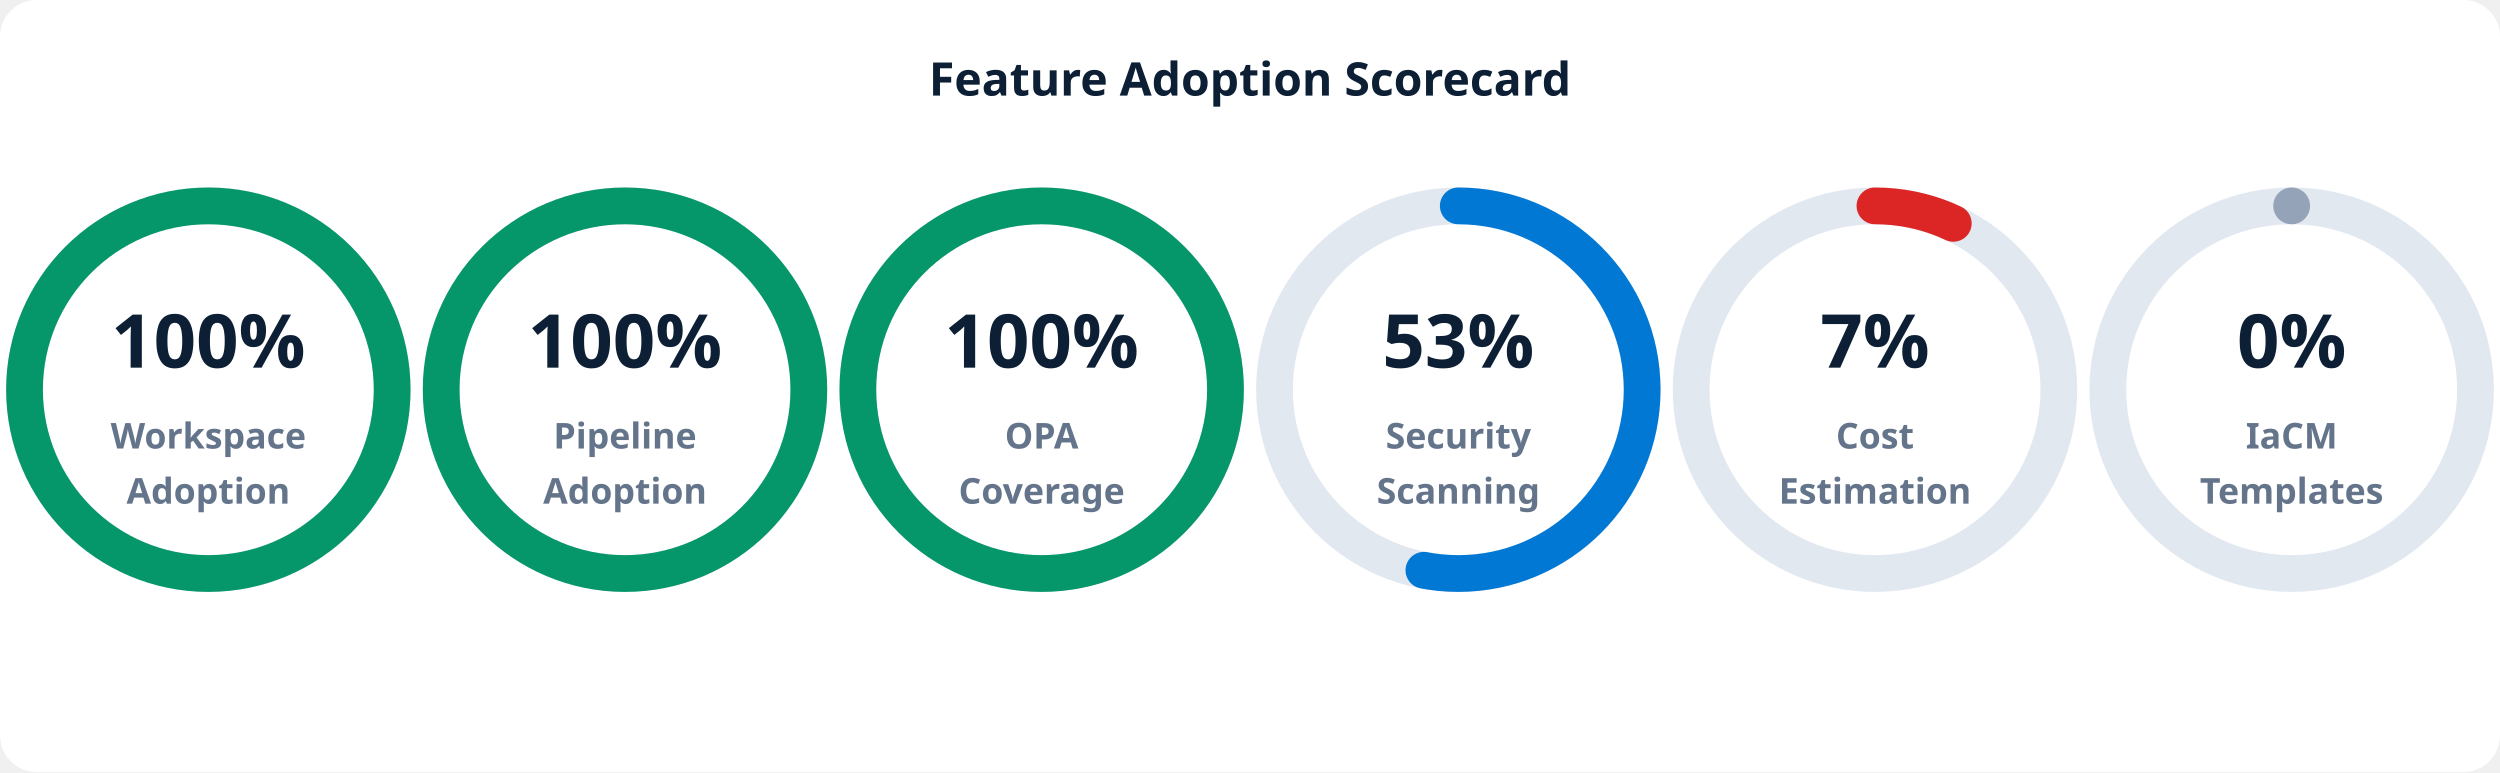
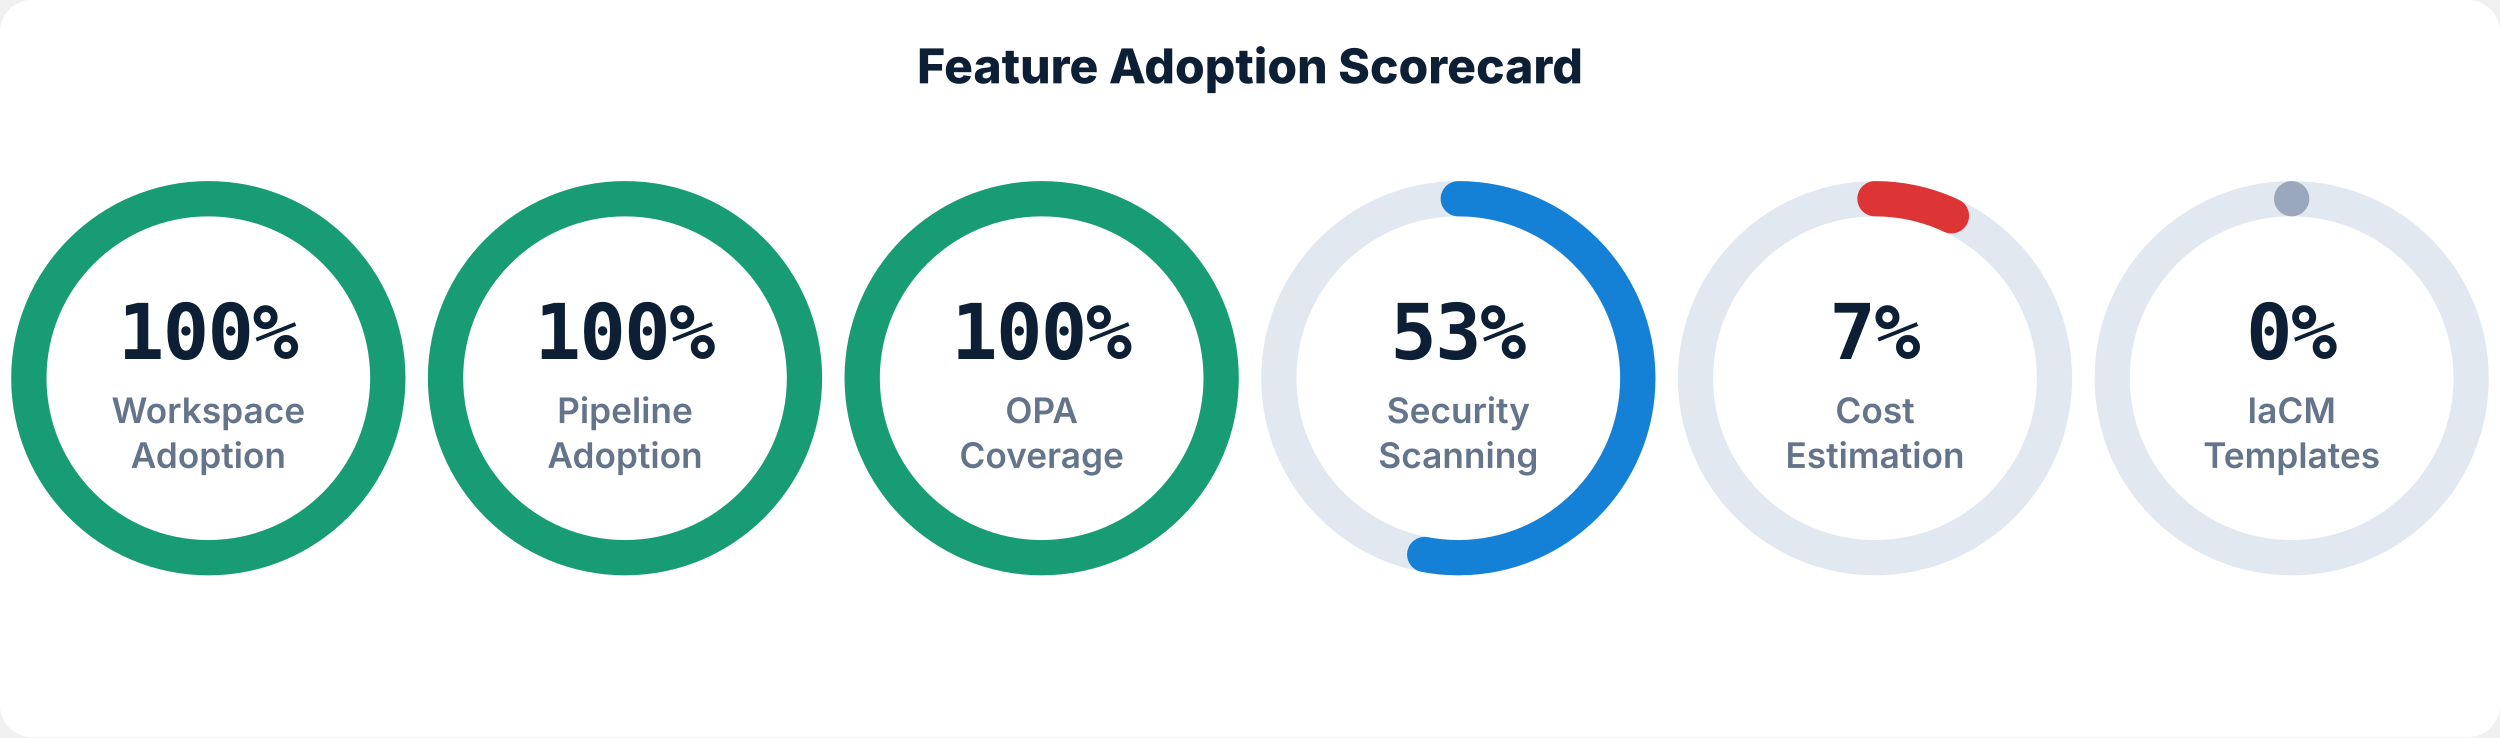
- <svg xmlns="http://www.w3.org/2000/svg" width="680" height="210" viewBox="0 0 680 210">
-   <rect width="680" height="210" class="svg-bg" fill="#ffffff" rx="10" />
-   <text x="340" y="26" text-anchor="middle" font-size="12.6" font-weight="800" fill="#0d1f35" font-family="Plus Jakarta Sans,DM Sans,sans-serif">Feature Adoption Scorecard</text>
-   <circle cx="56.667" cy="106" r="50" fill="none" stroke="#e2e8f0" stroke-width="10" />
-   <circle cx="56.667" cy="106" r="50" fill="none" stroke="#059669" stroke-width="10" stroke-dasharray="314.159 0" stroke-linecap="round" transform="rotate(-90 56.66667 106)" />
-   <text x="56.667" y="100" text-anchor="middle" font-size="20.2" font-weight="900" fill="#0d1f35" font-family="Plus Jakarta Sans,DM Sans,sans-serif">100%</text>
-   <text x="56.667" y="122" text-anchor="middle" font-size="9.7" font-weight="600" fill="#64748b" font-family="Plus Jakarta Sans,DM Sans,sans-serif">Workspace</text>
-   <text x="56.667" y="137" text-anchor="middle" font-size="9.7" font-weight="600" fill="#64748b" font-family="Plus Jakarta Sans,DM Sans,sans-serif">Adoption</text>
-   <circle cx="170" cy="106" r="50" fill="none" stroke="#e2e8f0" stroke-width="10" />
-   <circle cx="170" cy="106" r="50" fill="none" stroke="#059669" stroke-width="10" stroke-dasharray="314.159 0" stroke-linecap="round" transform="rotate(-90 170 106)" />
-   <text x="170" y="100" text-anchor="middle" font-size="20.2" font-weight="900" fill="#0d1f35" font-family="Plus Jakarta Sans,DM Sans,sans-serif">100%</text>
-   <text x="170" y="122" text-anchor="middle" font-size="9.7" font-weight="600" fill="#64748b" font-family="Plus Jakarta Sans,DM Sans,sans-serif">Pipeline</text>
-   <text x="170" y="137" text-anchor="middle" font-size="9.7" font-weight="600" fill="#64748b" font-family="Plus Jakarta Sans,DM Sans,sans-serif">Adoption</text>
-   <circle cx="283.333" cy="106" r="50" fill="none" stroke="#e2e8f0" stroke-width="10" />
-   <circle cx="283.333" cy="106" r="50" fill="none" stroke="#059669" stroke-width="10" stroke-dasharray="314.159 0" stroke-linecap="round" transform="rotate(-90 283.3333 106)" />
-   <text x="283.333" y="100" text-anchor="middle" font-size="20.2" font-weight="900" fill="#0d1f35" font-family="Plus Jakarta Sans,DM Sans,sans-serif">100%</text>
-   <text x="283.333" y="122" text-anchor="middle" font-size="9.7" font-weight="600" fill="#64748b" font-family="Plus Jakarta Sans,DM Sans,sans-serif">OPA</text>
-   <text x="283.333" y="137" text-anchor="middle" font-size="9.7" font-weight="600" fill="#64748b" font-family="Plus Jakarta Sans,DM Sans,sans-serif">Coverage</text>
-   <circle cx="396.667" cy="106" r="50" fill="none" stroke="#e2e8f0" stroke-width="10" />
-   <circle cx="396.667" cy="106" r="50" fill="none" stroke="#0278D5" stroke-width="10" stroke-dasharray="166.504 147.655" stroke-linecap="round" transform="rotate(-90 396.6667 106)" />
-   <text x="396.667" y="100" text-anchor="middle" font-size="20.2" font-weight="900" fill="#0d1f35" font-family="Plus Jakarta Sans,DM Sans,sans-serif">53%</text>
-   <text x="396.667" y="122" text-anchor="middle" font-size="9.7" font-weight="600" fill="#64748b" font-family="Plus Jakarta Sans,DM Sans,sans-serif">Security</text>
-   <text x="396.667" y="137" text-anchor="middle" font-size="9.7" font-weight="600" fill="#64748b" font-family="Plus Jakarta Sans,DM Sans,sans-serif">Scanning</text>
-   <circle cx="510" cy="106" r="50" fill="none" stroke="#e2e8f0" stroke-width="10" />
-   <circle cx="510" cy="106" r="50" fill="none" stroke="#dc2626" stroke-width="10" stroke-dasharray="21.991 292.168" stroke-linecap="round" transform="rotate(-90 510 106)" />
-   <text x="510" y="100" text-anchor="middle" font-size="20.2" font-weight="900" fill="#0d1f35" font-family="Plus Jakarta Sans,DM Sans,sans-serif">7%</text>
-   <text x="510" y="122" text-anchor="middle" font-size="9.7" font-weight="600" fill="#64748b" font-family="Plus Jakarta Sans,DM Sans,sans-serif">Cost</text>
-   <text x="510" y="137" text-anchor="middle" font-size="9.7" font-weight="600" fill="#64748b" font-family="Plus Jakarta Sans,DM Sans,sans-serif">Estimation</text>
-   <circle cx="623.333" cy="106" r="50" fill="none" stroke="#e2e8f0" stroke-width="10" />
-   <circle cx="623.333" cy="106" r="50" fill="none" stroke="#94a3b8" stroke-width="10" stroke-dasharray="0 314.159" stroke-linecap="round" transform="rotate(-90 623.3333 106)" />
-   <text x="623.333" y="100" text-anchor="middle" font-size="20.2" font-weight="900" fill="#0d1f35" font-family="Plus Jakarta Sans,DM Sans,sans-serif">0%</text>
-   <text x="623.333" y="122" text-anchor="middle" font-size="9.7" font-weight="600" fill="#64748b" font-family="Plus Jakarta Sans,DM Sans,sans-serif">IaCM</text>
-   <text x="623.333" y="137" text-anchor="middle" font-size="9.7" font-weight="600" fill="#64748b" font-family="Plus Jakarta Sans,DM Sans,sans-serif">Templates</text>
+ <svg xmlns="http://www.w3.org/2000/svg" width="780" height="230" viewBox="0 0 780 230">
+   <rect width="780" height="230" class="svg-bg" fill="#ffffff" rx="10" />
+   <text x="390" y="26" text-anchor="middle" font-size="15" font-weight="800" fill="#0d1f35" font-family="Plus Jakarta Sans,Inter,sans-serif">Feature Adoption Scorecard</text>
+   <circle cx="65" cy="118" r="56" fill="none" stroke="#e2e8f0" stroke-width="11" />
+   <circle cx="65" cy="118" r="56" fill="none" stroke="#059669" stroke-width="11" stroke-dasharray="351.858 0" stroke-linecap="round" transform="rotate(-90 65 118)" opacity="0.92" />
+   <text x="65" y="112" text-anchor="middle" font-size="24" font-weight="700" fill="#0d1f35" letter-spacing="-0.02em" font-family="JetBrains Mono,Space Grotesk,DM Mono,ui-monospace,Menlo,Consolas,monospace">100%</text>
+   <text x="65" y="132" text-anchor="middle" font-size="11" font-weight="600" fill="#64748b" font-family="Plus Jakarta Sans,Inter,sans-serif">Workspace</text>
+   <text x="65" y="146" text-anchor="middle" font-size="11" font-weight="600" fill="#64748b" font-family="Plus Jakarta Sans,Inter,sans-serif">Adoption</text>
+   <circle cx="195" cy="118" r="56" fill="none" stroke="#e2e8f0" stroke-width="11" />
+   <circle cx="195" cy="118" r="56" fill="none" stroke="#059669" stroke-width="11" stroke-dasharray="351.858 0" stroke-linecap="round" transform="rotate(-90 195 118)" opacity="0.92" />
+   <text x="195" y="112" text-anchor="middle" font-size="24" font-weight="700" fill="#0d1f35" letter-spacing="-0.02em" font-family="JetBrains Mono,Space Grotesk,DM Mono,ui-monospace,Menlo,Consolas,monospace">100%</text>
+   <text x="195" y="132" text-anchor="middle" font-size="11" font-weight="600" fill="#64748b" font-family="Plus Jakarta Sans,Inter,sans-serif">Pipeline</text>
+   <text x="195" y="146" text-anchor="middle" font-size="11" font-weight="600" fill="#64748b" font-family="Plus Jakarta Sans,Inter,sans-serif">Adoption</text>
+   <circle cx="325" cy="118" r="56" fill="none" stroke="#e2e8f0" stroke-width="11" />
+   <circle cx="325" cy="118" r="56" fill="none" stroke="#059669" stroke-width="11" stroke-dasharray="351.858 0" stroke-linecap="round" transform="rotate(-90 325 118)" opacity="0.92" />
+   <text x="325" y="112" text-anchor="middle" font-size="24" font-weight="700" fill="#0d1f35" letter-spacing="-0.02em" font-family="JetBrains Mono,Space Grotesk,DM Mono,ui-monospace,Menlo,Consolas,monospace">100%</text>
+   <text x="325" y="132" text-anchor="middle" font-size="11" font-weight="600" fill="#64748b" font-family="Plus Jakarta Sans,Inter,sans-serif">OPA</text>
+   <text x="325" y="146" text-anchor="middle" font-size="11" font-weight="600" fill="#64748b" font-family="Plus Jakarta Sans,Inter,sans-serif">Coverage</text>
+   <circle cx="455" cy="118" r="56" fill="none" stroke="#e2e8f0" stroke-width="11" />
+   <circle cx="455" cy="118" r="56" fill="none" stroke="#0278D5" stroke-width="11" stroke-dasharray="186.485 165.373" stroke-linecap="round" transform="rotate(-90 455 118)" opacity="0.92" />
+   <text x="455" y="112" text-anchor="middle" font-size="24" font-weight="700" fill="#0d1f35" letter-spacing="-0.02em" font-family="JetBrains Mono,Space Grotesk,DM Mono,ui-monospace,Menlo,Consolas,monospace">53%</text>
+   <text x="455" y="132" text-anchor="middle" font-size="11" font-weight="600" fill="#64748b" font-family="Plus Jakarta Sans,Inter,sans-serif">Security</text>
+   <text x="455" y="146" text-anchor="middle" font-size="11" font-weight="600" fill="#64748b" font-family="Plus Jakarta Sans,Inter,sans-serif">Scanning</text>
+   <circle cx="585" cy="118" r="56" fill="none" stroke="#e2e8f0" stroke-width="11" />
+   <circle cx="585" cy="118" r="56" fill="none" stroke="#dc2626" stroke-width="11" stroke-dasharray="24.63 327.228" stroke-linecap="round" transform="rotate(-90 585 118)" opacity="0.92" />
+   <text x="585" y="112" text-anchor="middle" font-size="24" font-weight="700" fill="#0d1f35" letter-spacing="-0.02em" font-family="JetBrains Mono,Space Grotesk,DM Mono,ui-monospace,Menlo,Consolas,monospace">7%</text>
+   <text x="585" y="132" text-anchor="middle" font-size="11" font-weight="600" fill="#64748b" font-family="Plus Jakarta Sans,Inter,sans-serif">Cost</text>
+   <text x="585" y="146" text-anchor="middle" font-size="11" font-weight="600" fill="#64748b" font-family="Plus Jakarta Sans,Inter,sans-serif">Estimation</text>
+   <circle cx="715" cy="118" r="56" fill="none" stroke="#e2e8f0" stroke-width="11" />
+   <circle cx="715" cy="118" r="56" fill="none" stroke="#94a3b8" stroke-width="11" stroke-dasharray="0 351.858" stroke-linecap="round" transform="rotate(-90 715 118)" opacity="0.92" />
+   <text x="715" y="112" text-anchor="middle" font-size="24" font-weight="700" fill="#0d1f35" letter-spacing="-0.02em" font-family="JetBrains Mono,Space Grotesk,DM Mono,ui-monospace,Menlo,Consolas,monospace">0%</text>
+   <text x="715" y="132" text-anchor="middle" font-size="11" font-weight="600" fill="#64748b" font-family="Plus Jakarta Sans,Inter,sans-serif">IaCM</text>
+   <text x="715" y="146" text-anchor="middle" font-size="11" font-weight="600" fill="#64748b" font-family="Plus Jakarta Sans,Inter,sans-serif">Templates</text>
</svg>
